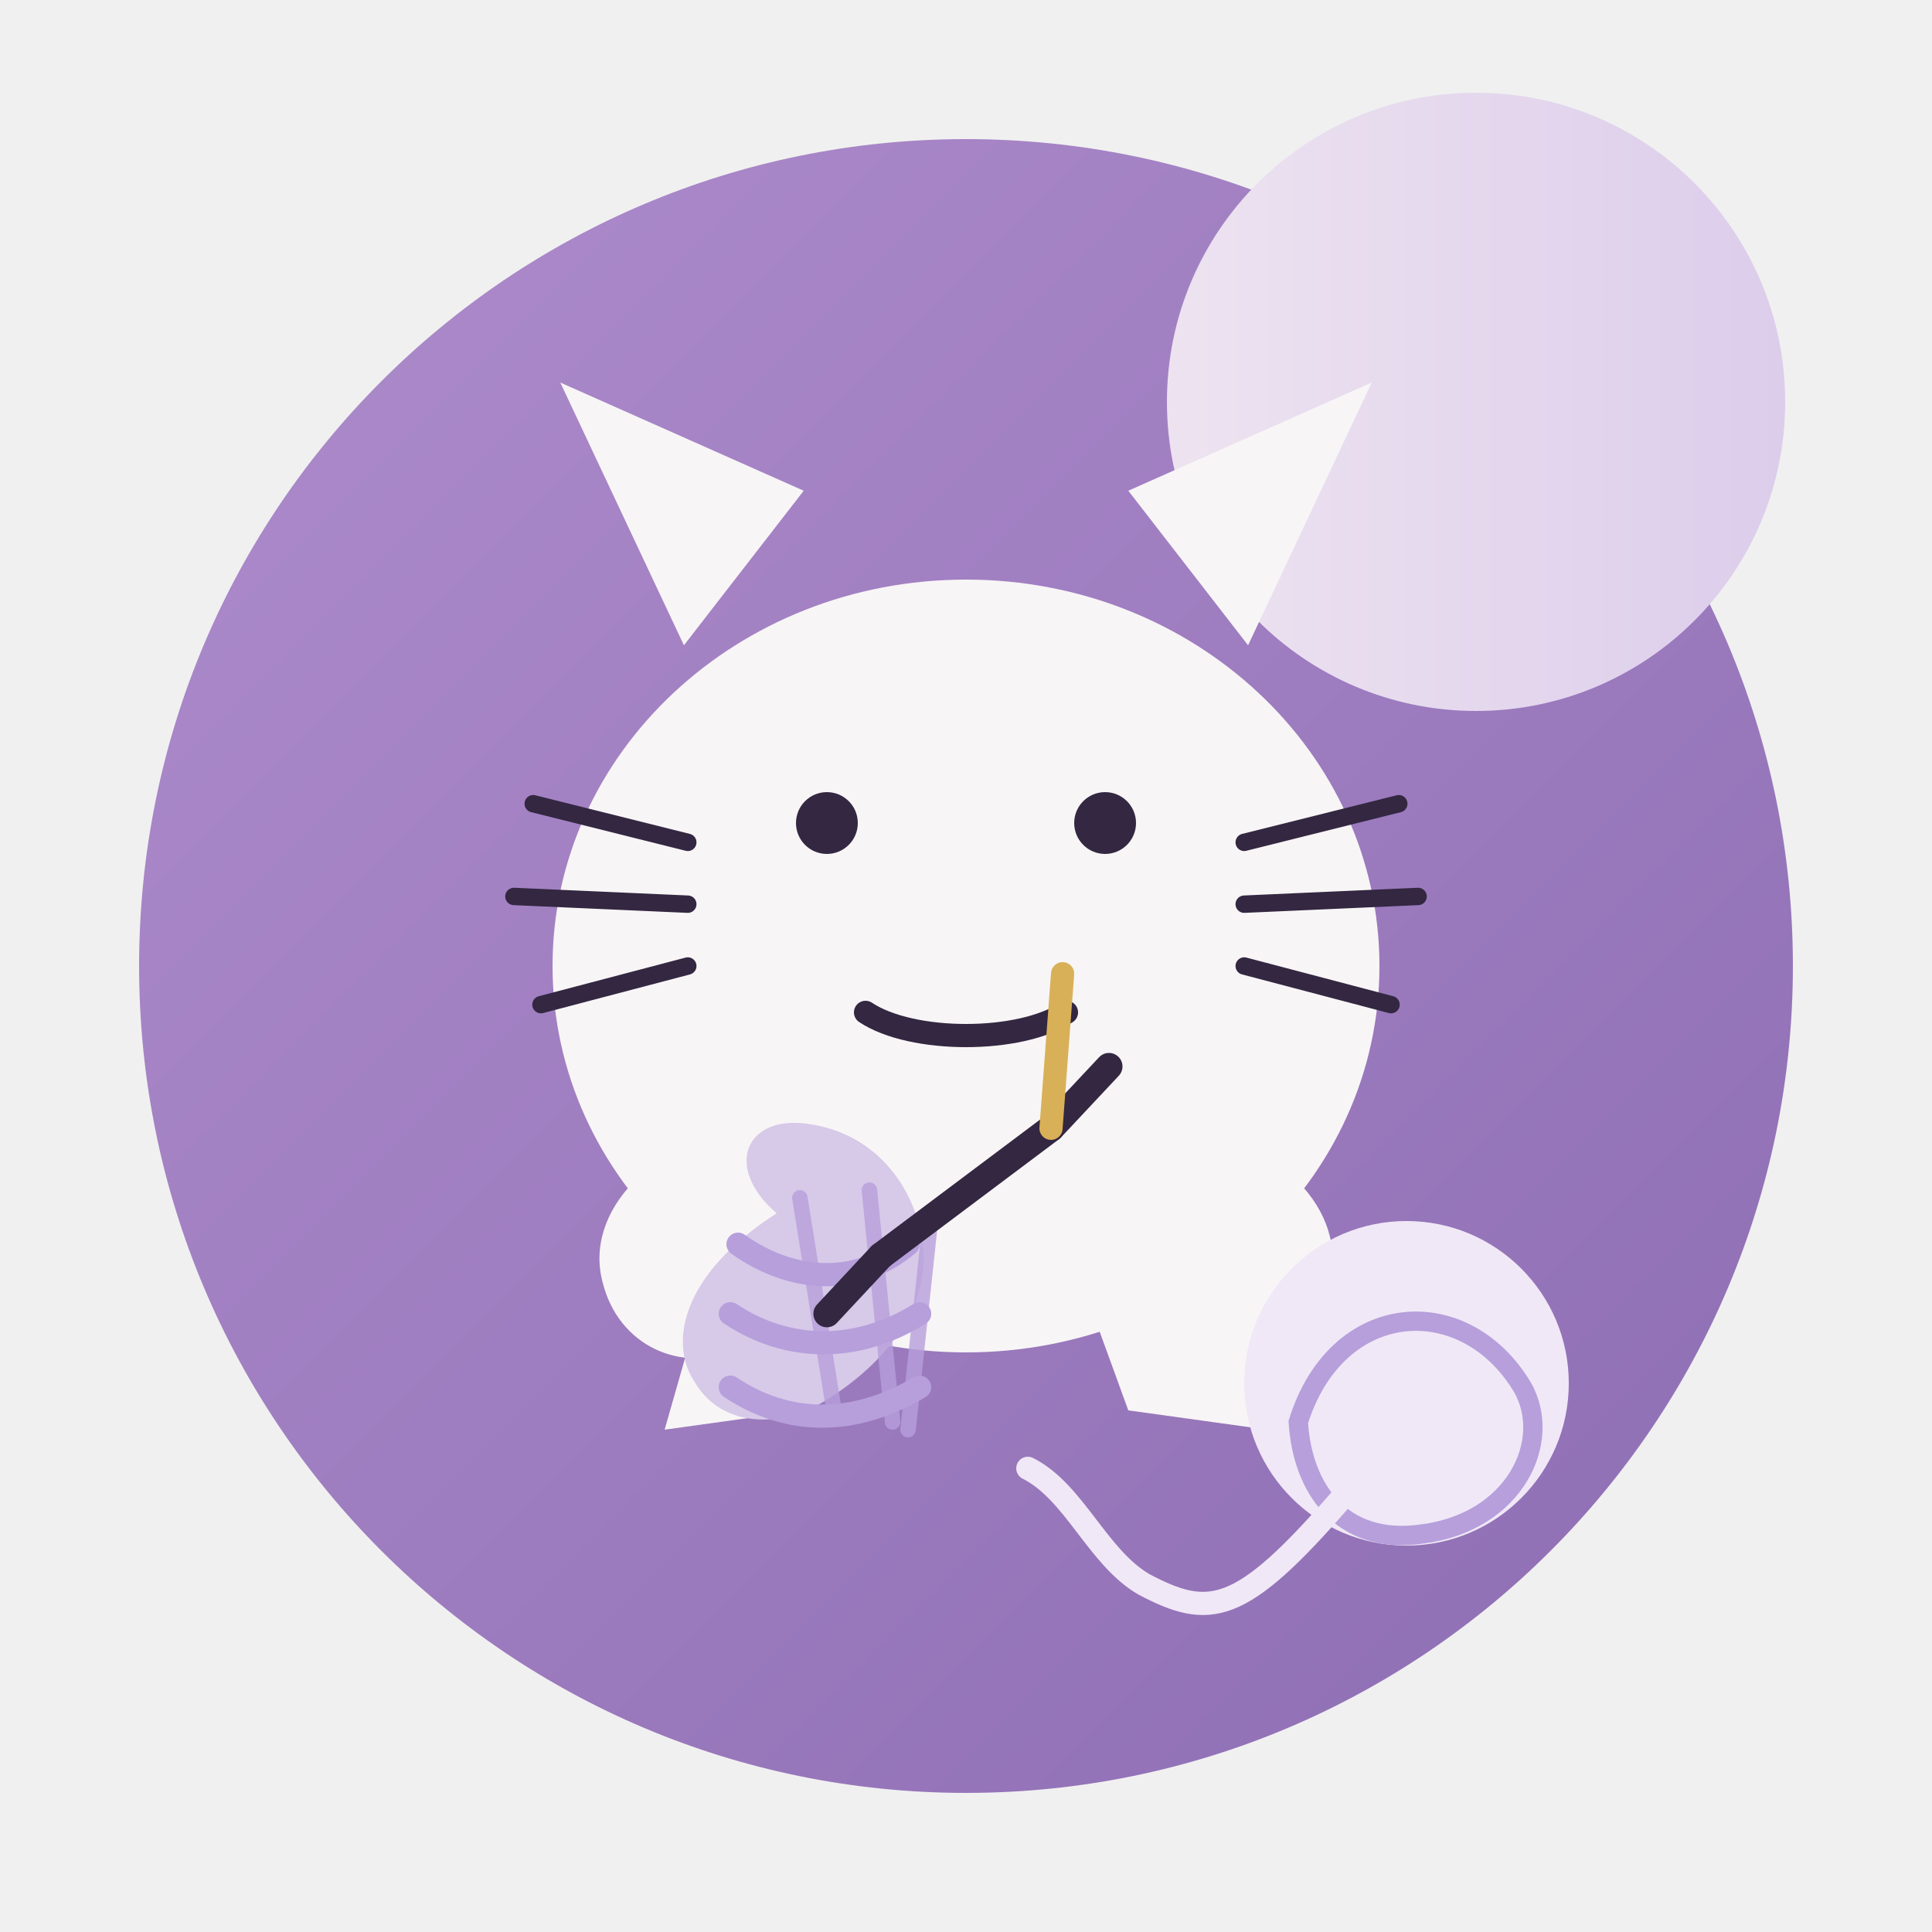
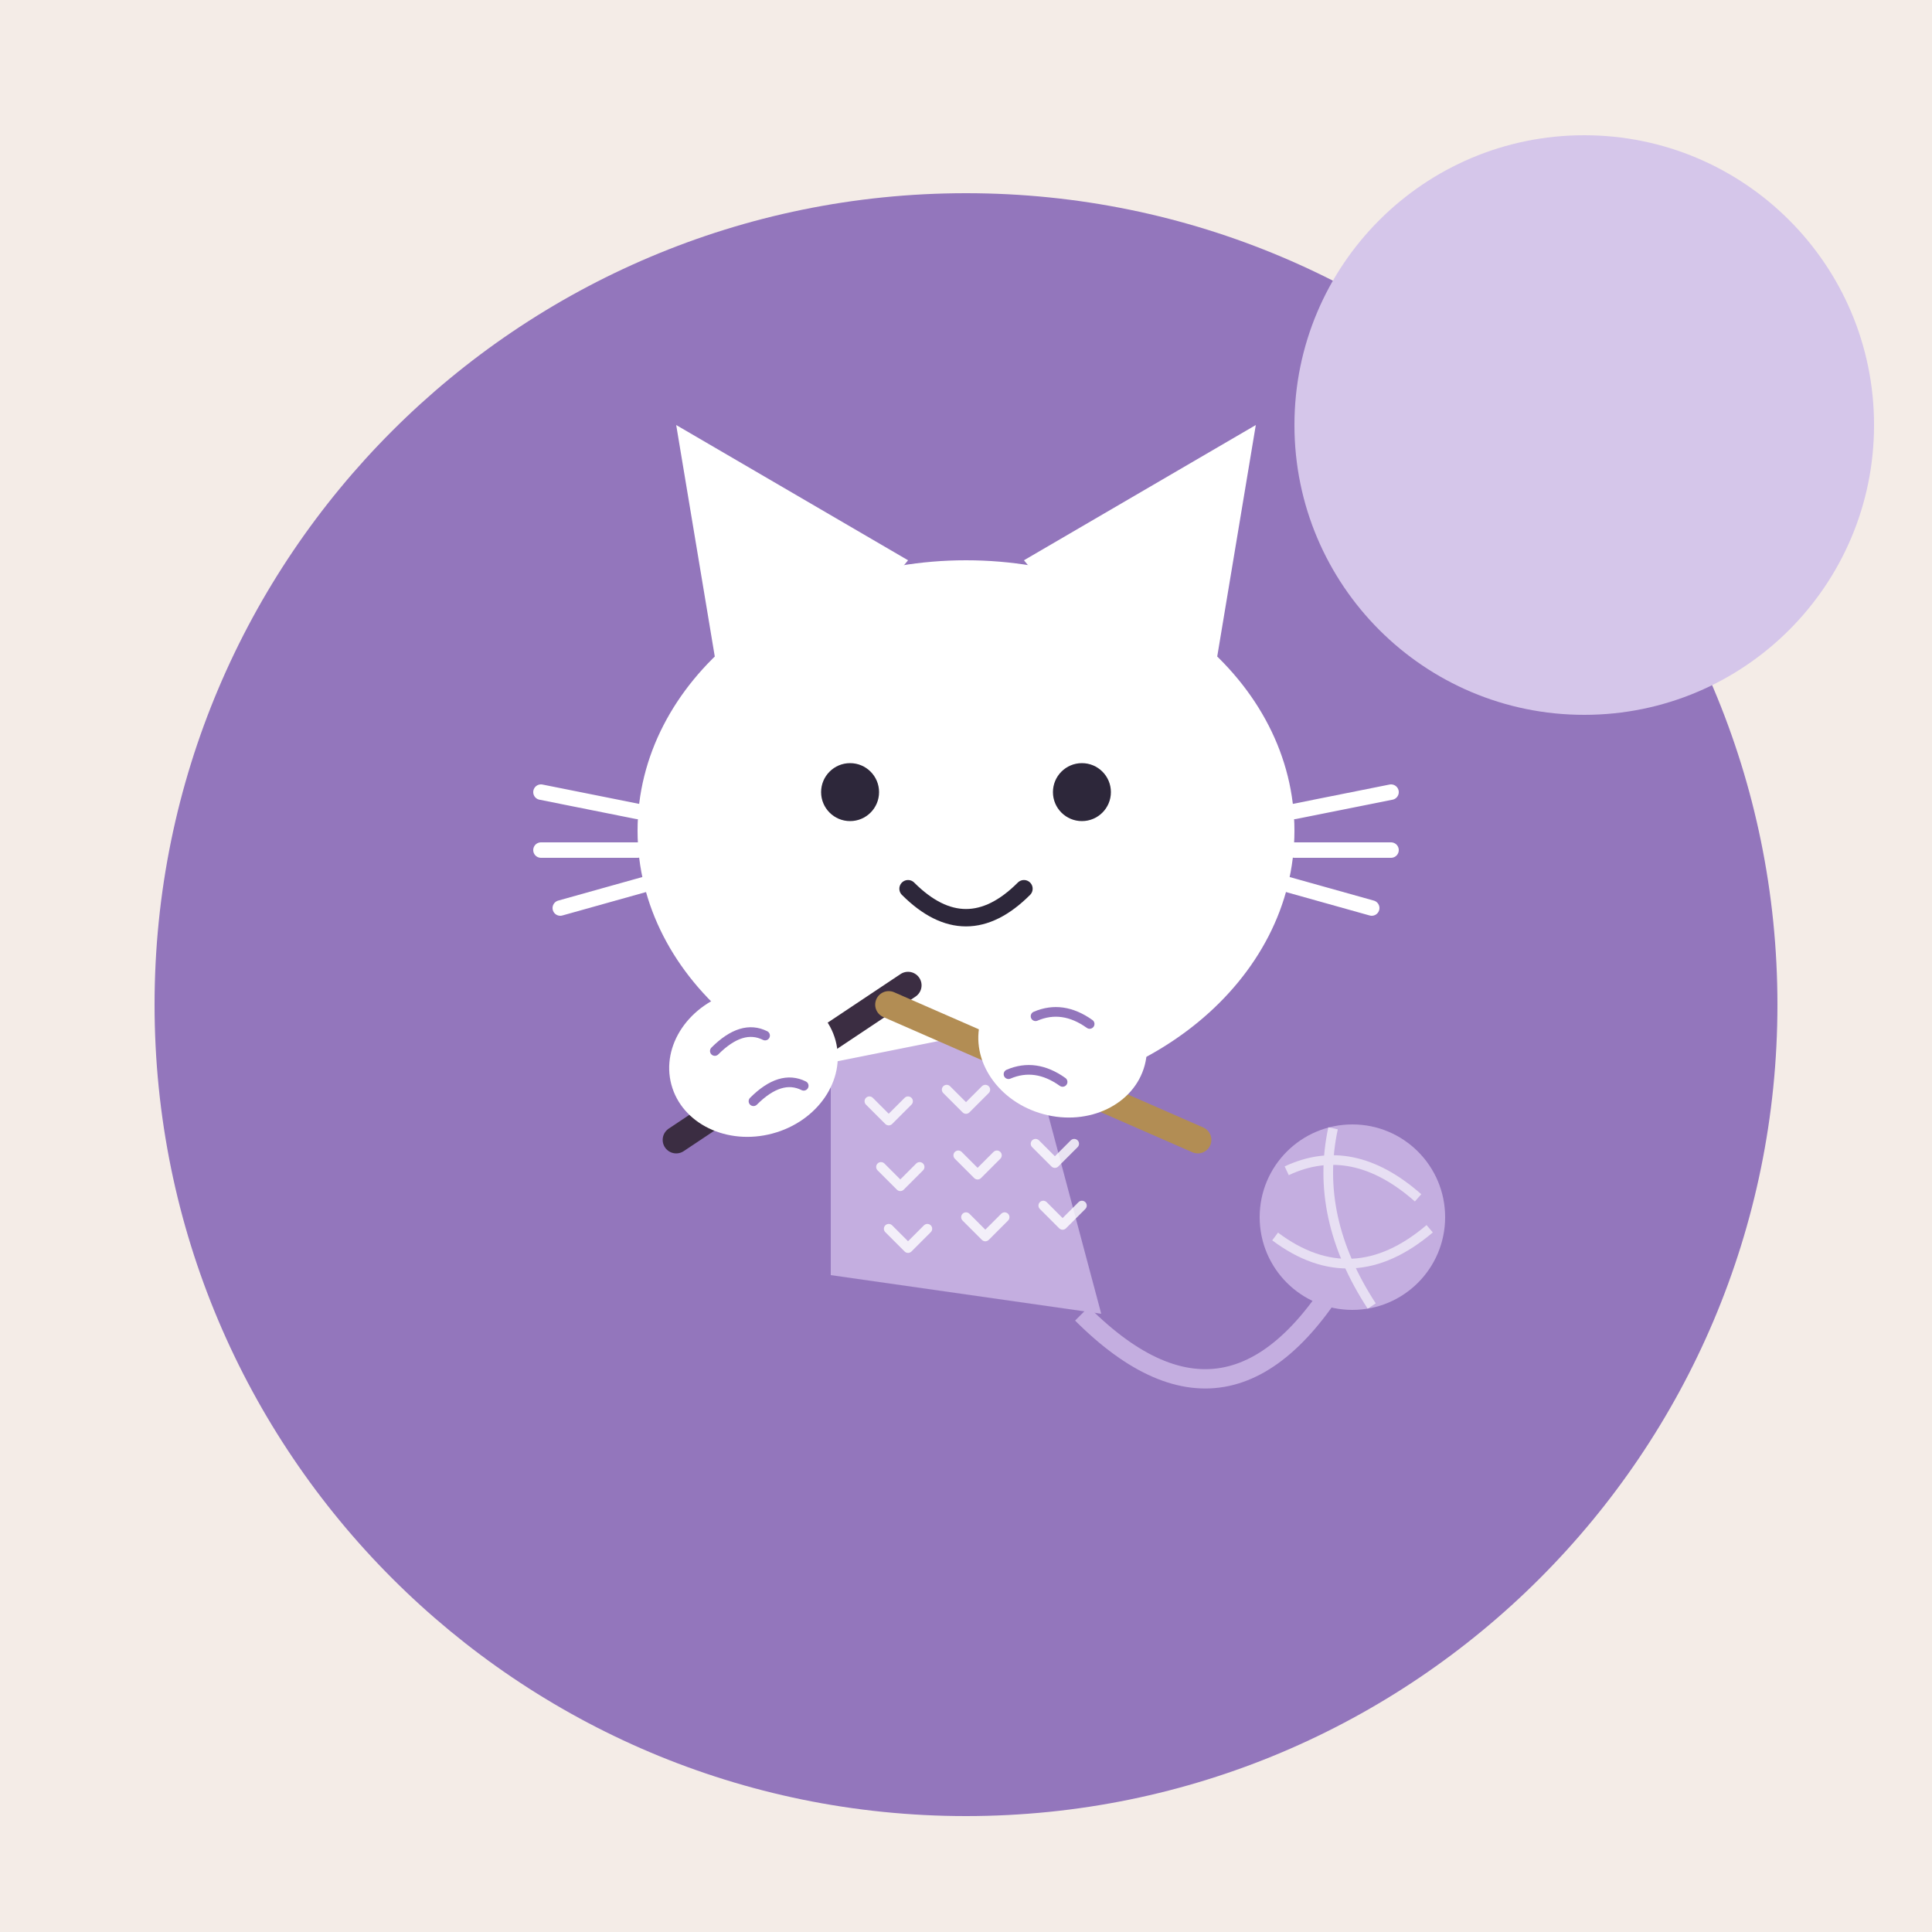
- <svg xmlns="http://www.w3.org/2000/svg" viewBox="0 0 500 500" role="img" aria-labelledby="title desc">
-   <defs>
-     <linearGradient id="gradRoxo" x1="0" x2="1" y1="0" y2="1">
-       <stop offset="0%" stop-color="#AE8CCC" />
-       <stop offset="100%" stop-color="#8D6DB3" />
-     </linearGradient>
-     <linearGradient id="gradClaro" x1="0" x2="1">
-       <stop offset="0%" stop-color="#EDE3F0" />
-       <stop offset="100%" stop-color="#DCCDEB" />
-     </linearGradient>
-   </defs>
-   <circle cx="250" cy="250" r="214" fill="url(#gradRoxo)" />
-   <circle cx="382" cy="104" r="80" fill="url(#gradClaro)" />
-   <g>
-     <path d="M177 167 L145 99 L208 127 Z" fill="#F8F5F6" />
-     <path d="M323 167 L355 99 L292 127 Z" fill="#F8F5F6" />
-     <ellipse cx="250" cy="250" rx="107" ry="100" fill="#F8F5F6" />
-     <circle cx="214" cy="213" r="8" fill="#332741" />
-     <circle cx="286" cy="213" r="8" fill="#332741" />
-     <g fill="none" stroke="#332741" stroke-width="4.5" stroke-linecap="round">
-       <path d="M178 218 L138 208" />
-       <path d="M178 234 L133 232" />
-       <path d="M178 250 L140 260" />
-       <path d="M322 218 L362 208" />
-       <path d="M322 234 L367 232" />
-       <path d="M322 250 L360 260" />
-     </g>
-     <path d="M224 262 C236 270 264 270 276 262" fill="none" stroke="#332741" stroke-width="6" stroke-linecap="round" />
-     <path d="M200 290 C168 294 151 314 156 332 C160 348 176 356 192 349 L230 328 L222 287 Z" fill="#F8F5F6" />
-     <path d="M300 290 C332 294 349 314 344 332 C340 348 324 356 308 349 L270 328 L278 287 Z" fill="#F8F5F6" />
-     <path d="M184 328 L172 370 L208 365 L220 332 Z" fill="#F8F5F6" />
-     <path d="M316 328 L328 370 L292 365 L280 332 Z" fill="#F8F5F6" />
-     <g transform="translate(175 302)">
-       <path d="M26 12 C12 0 18 -14 35 -11 C54 -8 64 9 64 24 C64 39 52 53 36 62 C24 68 11 66 5 56 C-2 46 1 28 26 12 Z" fill="#D7C9E8" />
-       <g fill="none" stroke="#B69FDB" stroke-width="6" stroke-linecap="round">
-         <path d="M16 20 C30 30 47 31 60 20" />
-         <path d="M14 38 C29 48 47 48 63 38" />
-         <path d="M14 57 C29 67 46 67 63 57" />
-       </g>
-       <path d="M32 8 L41 64 M50 6 L56 66 M66 12 L60 68" fill="none" stroke="#B69FDB" stroke-width="4" stroke-linecap="round" opacity="0.8" />
-     </g>
-     <g>
-       <path d="M228 325 L272 292" fill="none" stroke="#332741" stroke-width="7" stroke-linecap="round" />
-       <path d="M272 292 L287 276" fill="none" stroke="#332741" stroke-width="7" stroke-linecap="round" />
-       <path d="M228 325 L214 340" fill="none" stroke="#332741" stroke-width="7" stroke-linecap="round" />
-       <path d="M272 292 L275 252" fill="none" stroke="#D8B057" stroke-width="6" stroke-linecap="round" />
-     </g>
-     <g>
-       <circle cx="364" cy="358" r="42" fill="#F0E8F6" />
-       <path d="M336 368 C346 336 379 334 394 359 C402 373 392 394 368 397 C347 400 337 385 336 368 Z" fill="none" stroke="#B69FDB" stroke-width="5" />
-       <path d="M347 388 C321 418 313 419 296 410 C284 403 278 386 266 380" fill="none" stroke="#F0E8F6" stroke-width="6" stroke-linecap="round" />
-     </g>
+ <svg xmlns="http://www.w3.org/2000/svg" viewBox="0 0 500 500" width="100%" height="100%" role="img" aria-labelledby="title desc">
+   <style>
+     .paw-left { animation: movePawL .6s infinite alternate ease-in-out; transform-origin: 195px 265px; }
+     .paw-right { animation: movePawR .6s infinite alternate-reverse ease-in-out; transform-origin: 270px 260px; }
+     .needle { animation: moveNeedle .6s infinite alternate ease-in-out; transform-origin: 235px 260px; }
+     @keyframes movePawL { 0% { transform: translateY(0) rotate(0); } 100% { transform: translateY(4px) rotate(-8deg); } }
+     @keyframes movePawR { 0% { transform: translateY(0) rotate(0); } 100% { transform: translateY(-4px) rotate(8deg); } }
+     @keyframes moveNeedle { 0% { transform: rotate(0) translateX(0); } 100% { transform: rotate(-4deg) translateX(-3px); } }
+     @media (prefers-reduced-motion: reduce) { .paw-left, .paw-right, .needle { animation: none; } }
+   </style>
+   <rect width="500" height="500" fill="#f4ece7" />
+   <circle cx="250" cy="260" r="210" fill="#9376bc" />
+   <circle cx="410" cy="110" r="75" fill="#d5c6ea" />
+   <polygon points="190,200 175,110 235,145" fill="#ffffff" />
+   <polygon points="310,200 325,110 265,145" fill="#ffffff" />
+   <g stroke="#ffffff" stroke-width="4" stroke-linecap="round">
+     <line x1="140" y1="205" x2="165" y2="210" />
+     <line x1="140" y1="220" x2="165" y2="220" />
+     <line x1="145" y1="235" x2="170" y2="228" />
+     <line x1="360" y1="205" x2="335" y2="210" />
+     <line x1="360" y1="220" x2="335" y2="220" />
+     <line x1="355" y1="235" x2="330" y2="228" />
+   </g>
+   <ellipse cx="250" cy="215" rx="85" ry="70" fill="#ffffff" />
+   <circle cx="220" cy="205" r="7.5" fill="#2d273a" />
+   <circle cx="280" cy="205" r="7.5" fill="#2d273a" />
+   <path d="M235 230 Q250 245 265 230" fill="none" stroke="#2d273a" stroke-width="4.5" stroke-linecap="round" />
+   <path d="M280 340 Q320 380 350 325" fill="none" stroke="#c4aee0" stroke-width="5" />
+   <circle cx="350" cy="315" r="24" fill="#c4aee0" />
+   <g fill="none" stroke="#ffffff" stroke-width="2.5" opacity=".6">
+     <path d="M333 303 Q350 295 367 310" />
+     <path d="M330 320 Q350 335 370 318" />
+     <path d="M345 292 Q340 315 355 338" />
+   </g>
+   <path d="M215 275 L265 265 L285 340 L215 330 Z" fill="#c4aee0" />
+   <g stroke="#ffffff" stroke-width="2.5" stroke-linecap="round" stroke-linejoin="round" fill="none" opacity=".8">
+     <path d="M225 285 L230 290 L235 285 M245 282 L250 287 L255 282" />
+     <path d="M228 302 L233 307 L238 302 M248 299 L253 304 L258 299 M268 296 L273 301 L278 296" />
+     <path d="M230 318 L235 323 L240 318 M250 315 L255 320 L260 315 M270 312 L275 317 L280 312" />
+   </g>
+   <g class="needle">
+     <line x1="175" y1="295" x2="235" y2="255" stroke="#3b2d42" stroke-width="7" stroke-linecap="round" />
+     <line x1="230" y1="260" x2="310" y2="295" stroke="#b28d54" stroke-width="7" stroke-linecap="round" />
+   </g>
+   <g class="paw-left">
+     <ellipse cx="195" cy="275" rx="22" ry="19" fill="#ffffff" transform="rotate(-15 195 275)" />
+     <path d="M185 272 Q192 265 198 268 M195 285 Q202 278 208 281" fill="none" stroke="#9376bc" stroke-width="2.5" stroke-linecap="round" />
+   </g>
+   <g class="paw-right">
+     <ellipse cx="275" cy="270" rx="22" ry="19" fill="#ffffff" transform="rotate(15 275 270)" />
+     <path d="M282 265 Q275 260 268 263 M275 280 Q268 275 261 278" fill="none" stroke="#9376bc" stroke-width="2.5" stroke-linecap="round" />
  </g>
</svg>
